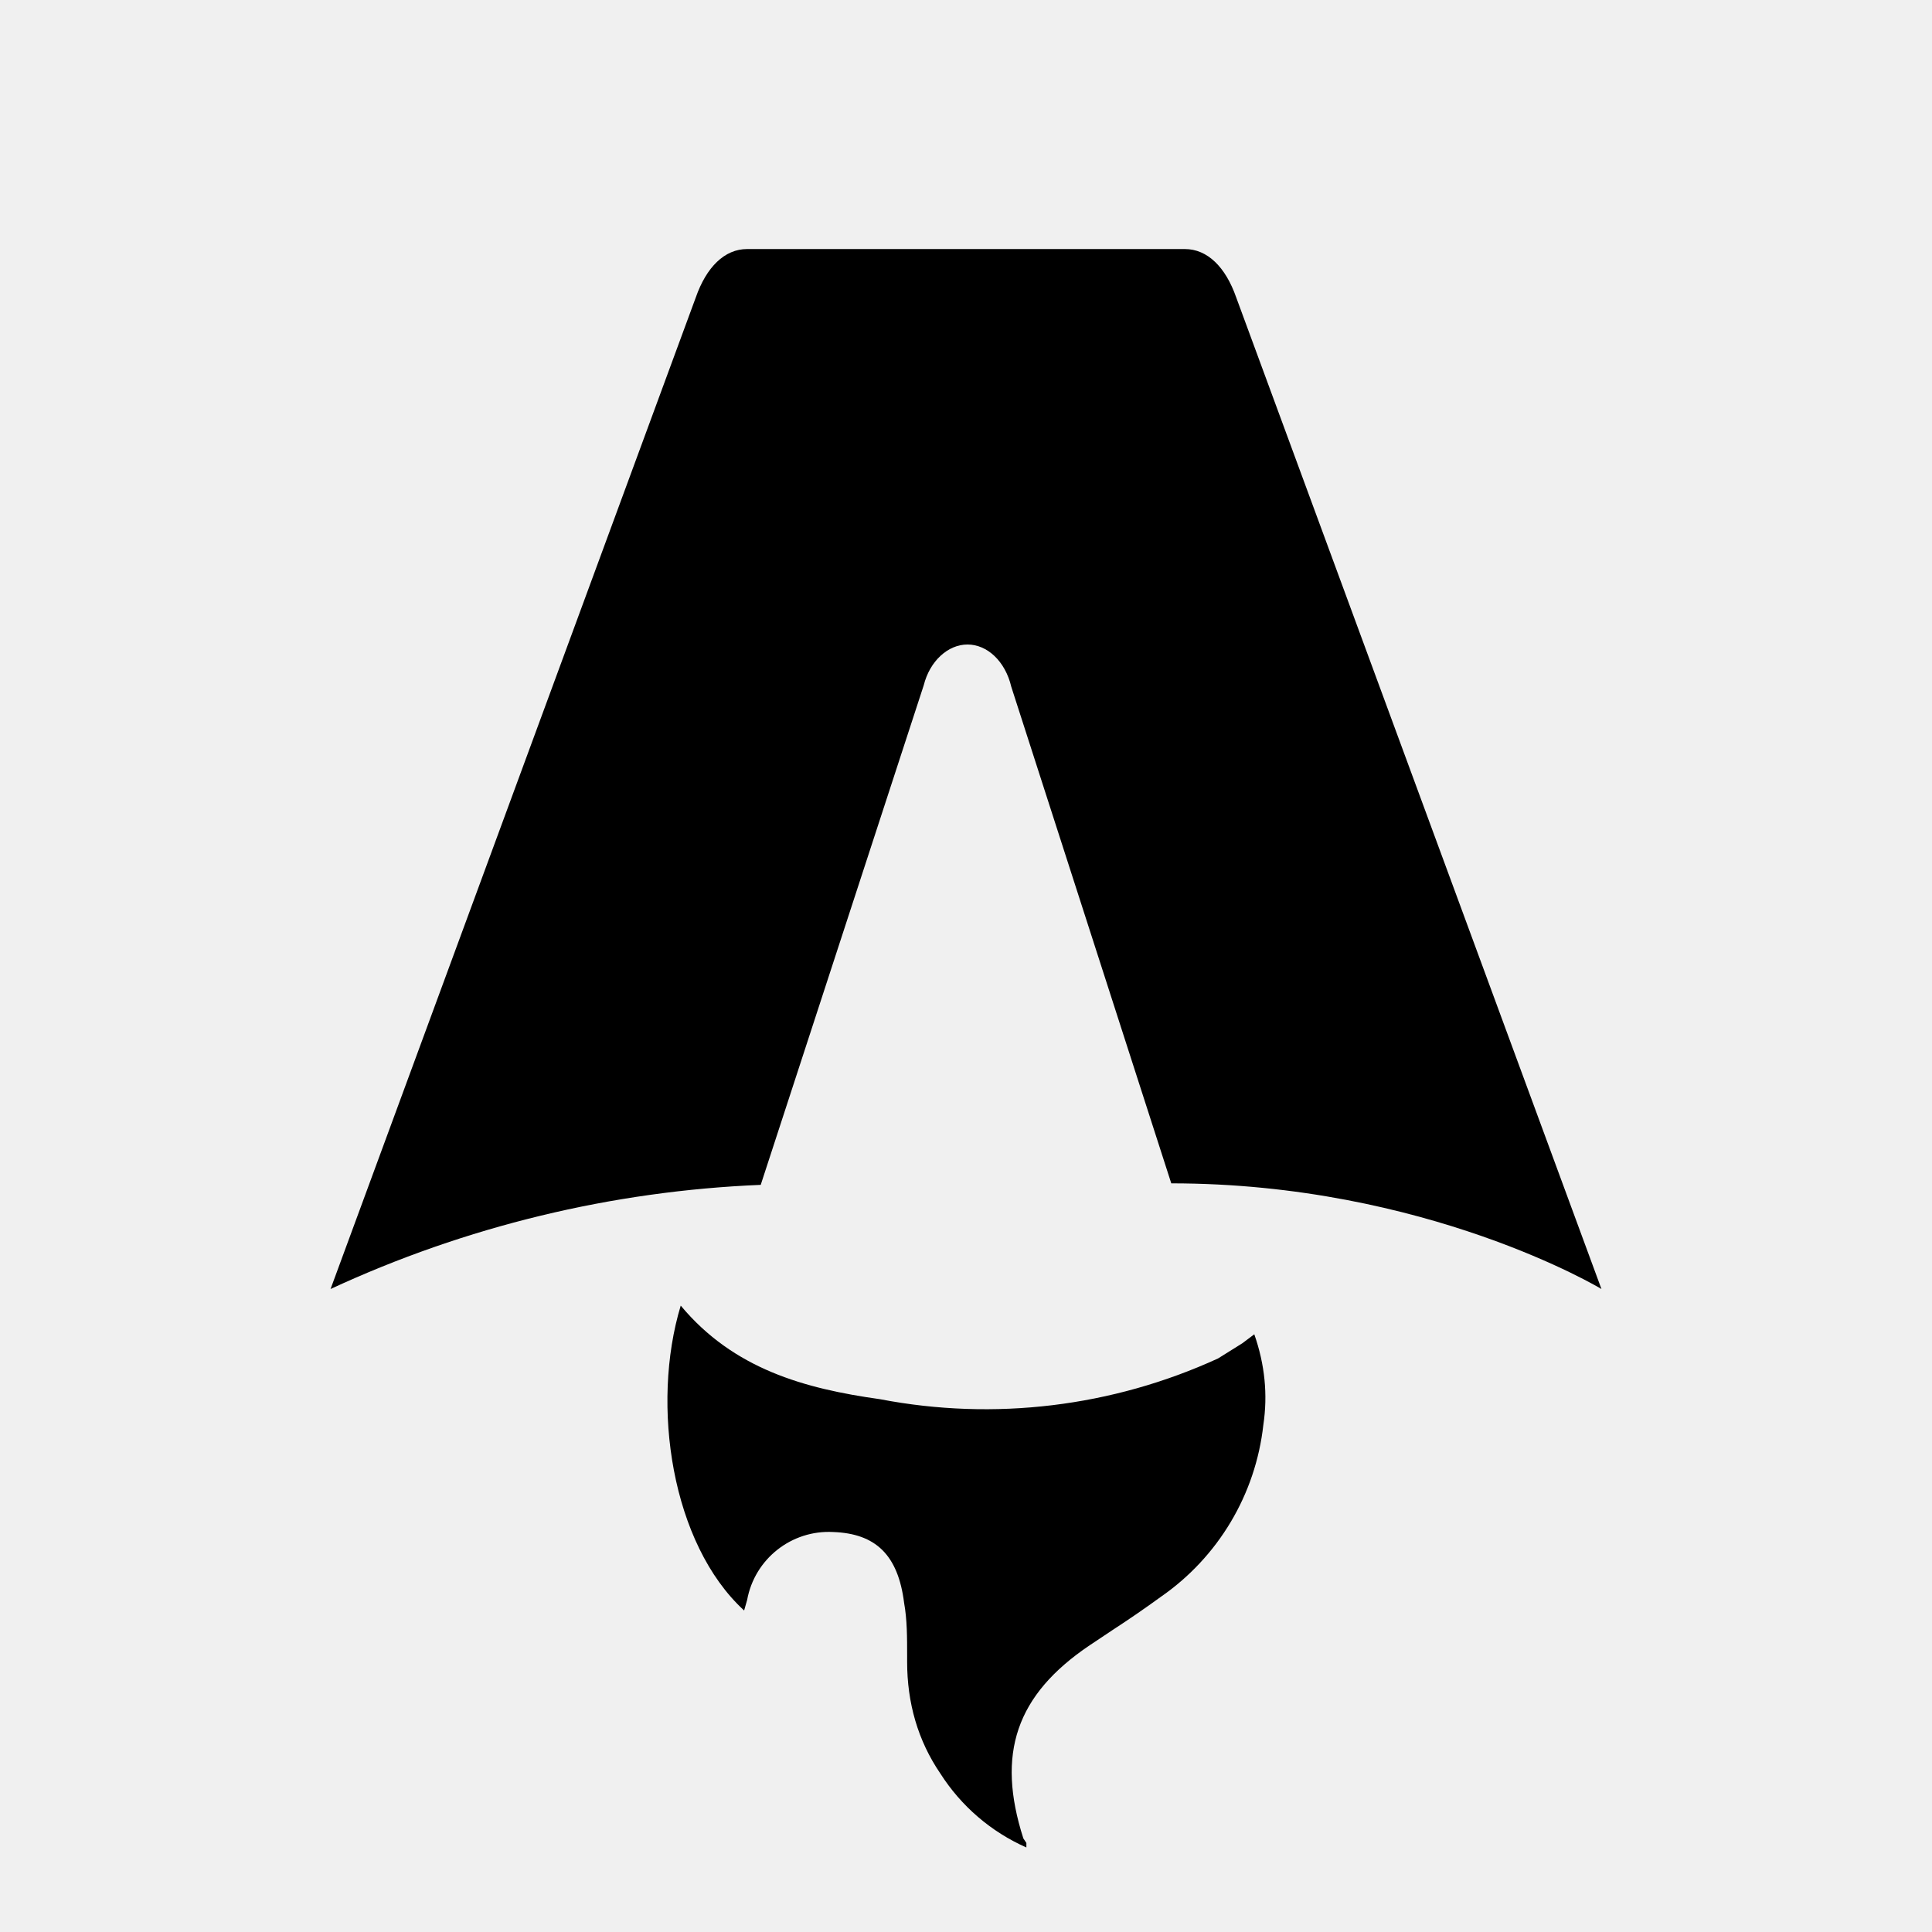
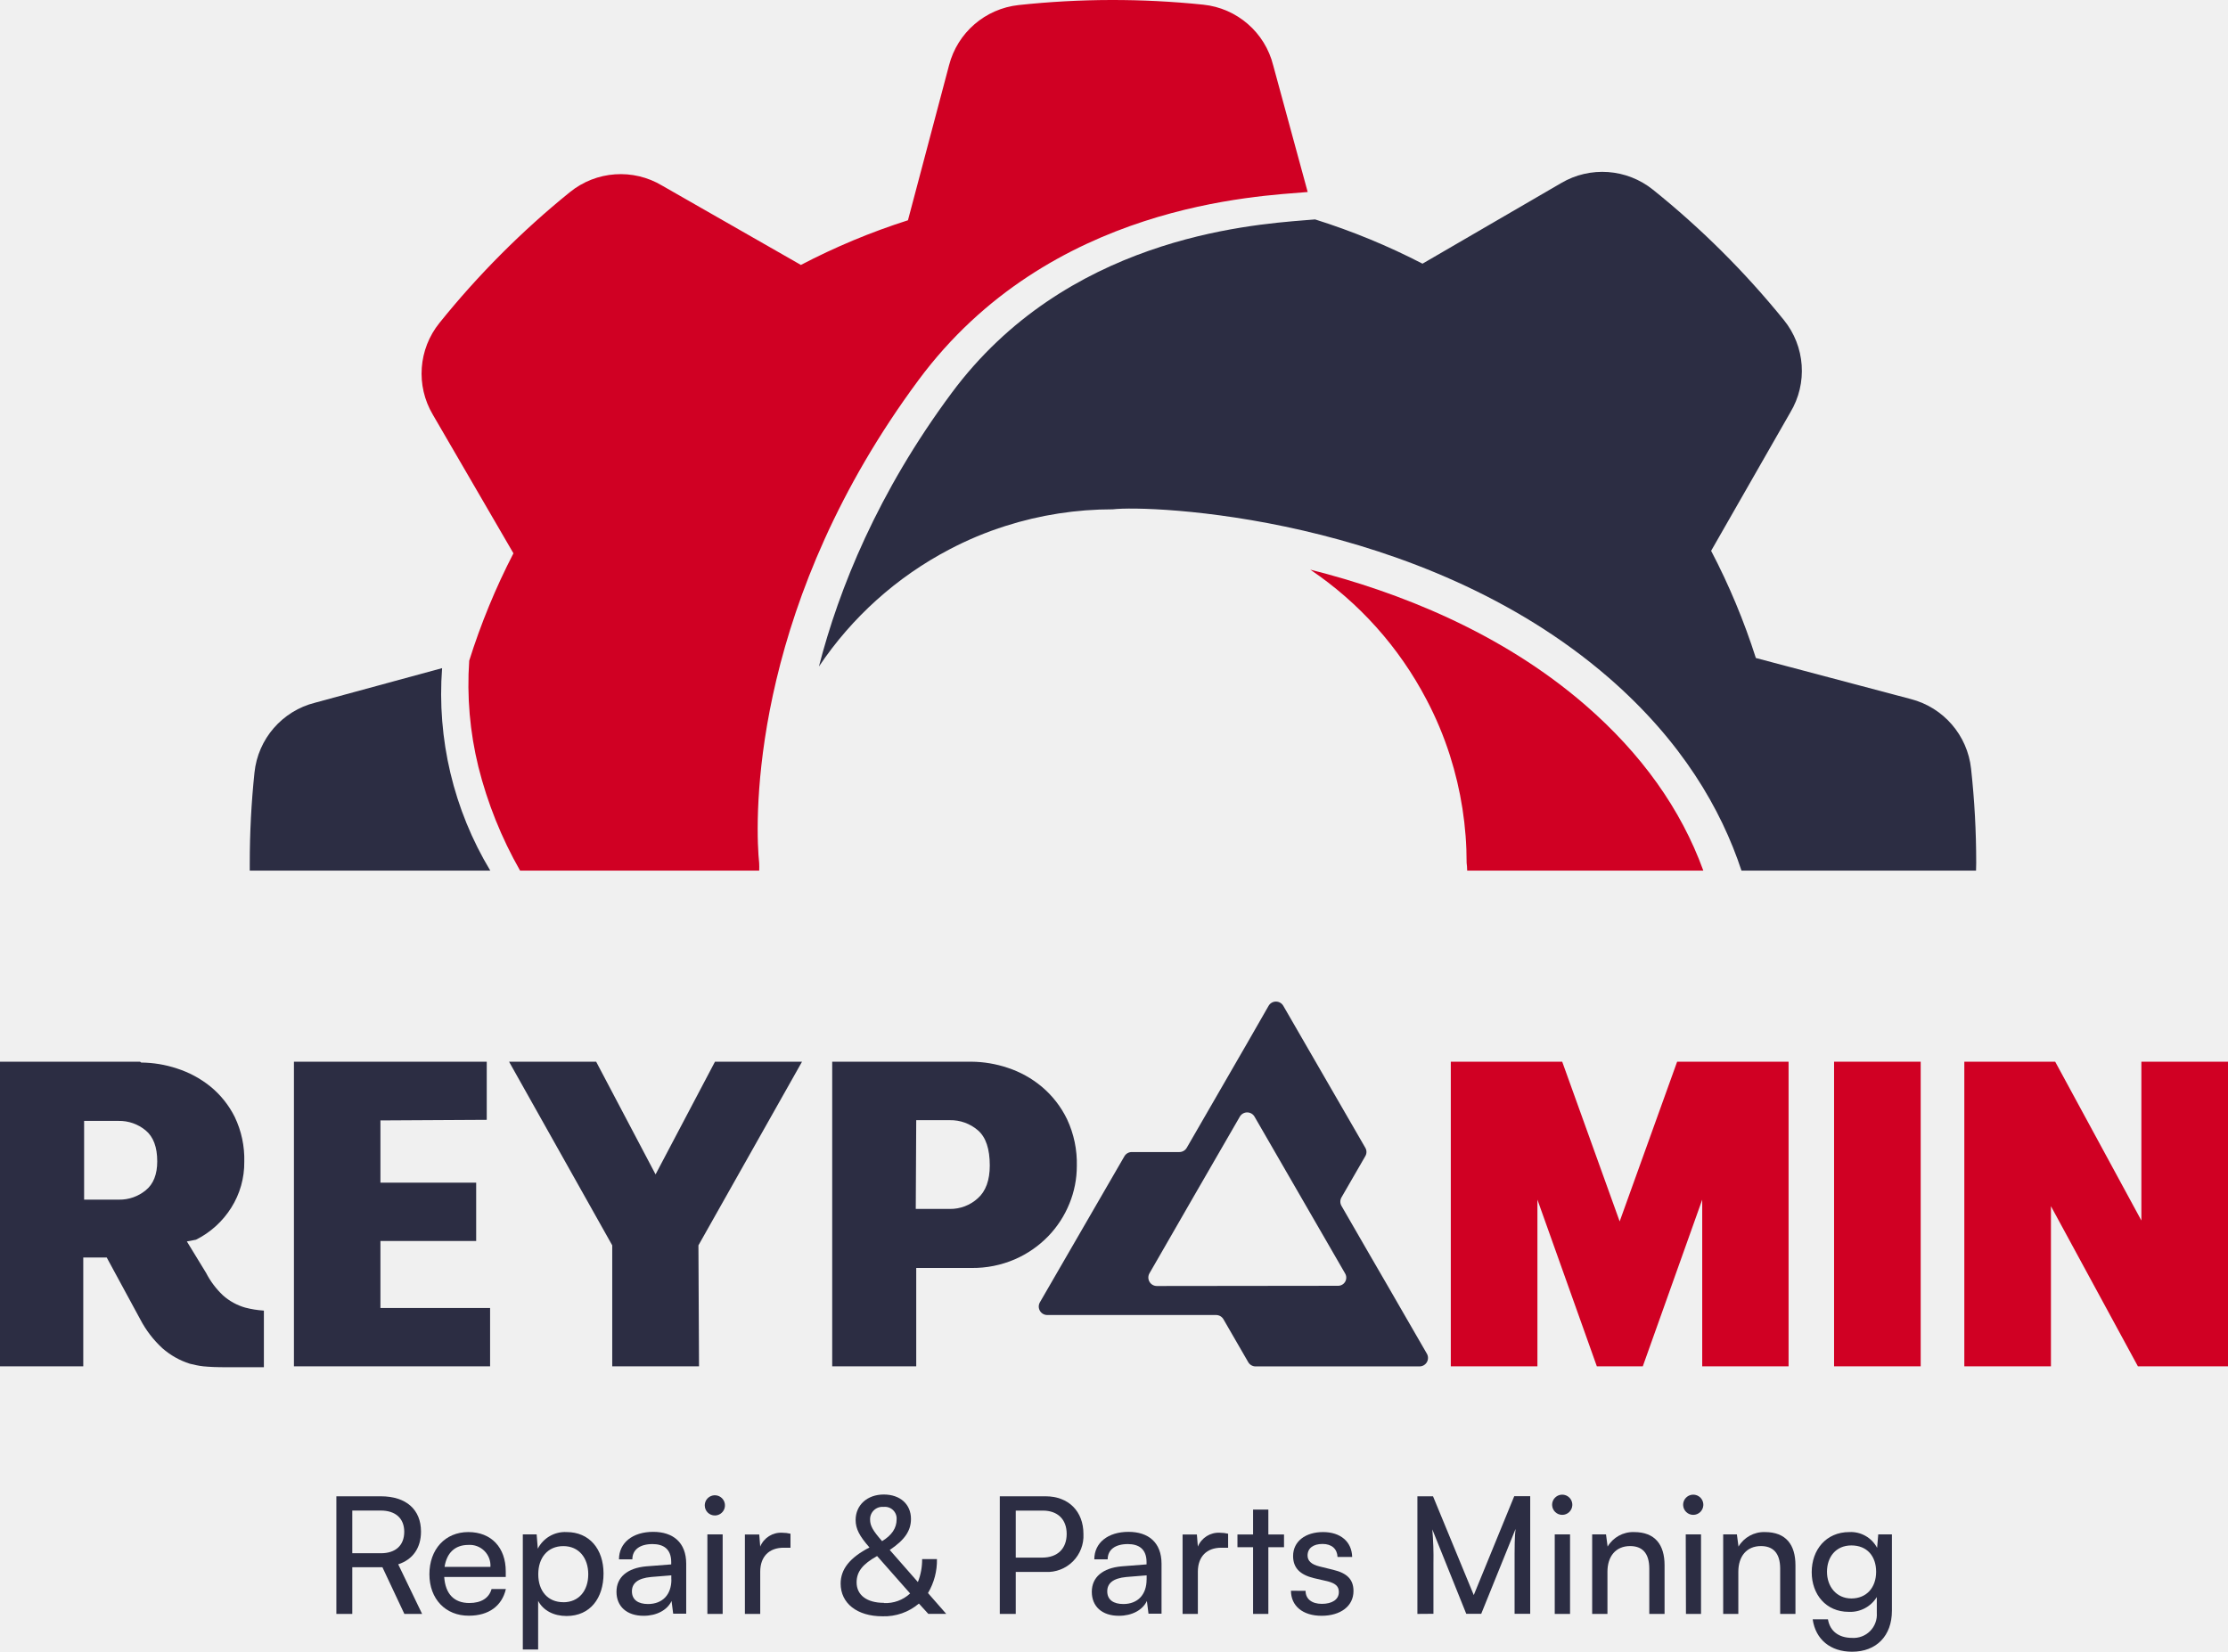
- <svg xmlns="http://www.w3.org/2000/svg" fill="none" viewBox="0 0 128 128">
-   <path d="M50.4 78.5a75.1 75.1 0 0 0-28.5 6.9l24.2-65.7c.7-2 1.9-3.2 3.4-3.2h29c1.5 0 2.7 1.2 3.4 3.2l24.2 65.7s-11.6-7-28.5-7L67 45.5c-.4-1.7-1.6-2.8-2.9-2.8-1.3 0-2.5 1.1-2.9 2.7L50.4 78.5Zm-1.1 28.2Zm-4.2-20.2c-2 6.6-.6 15.8 4.2 20.2a17.5 17.5 0 0 1 .2-.7 5.5 5.5 0 0 1 5.7-4.5c2.8.1 4.3 1.5 4.7 4.7.2 1.1.2 2.3.2 3.5v.4c0 2.7.7 5.2 2.2 7.4a13 13 0 0 0 5.7 4.9v-.3l-.2-.3c-1.8-5.6-.5-9.5 4.4-12.8l1.5-1a73 73 0 0 0 3.2-2.2 16 16 0 0 0 6.8-11.4c.3-2 .1-4-.6-6l-.8.6-1.6 1a37 37 0 0 1-22.4 2.7c-5-.7-9.7-2-13.2-6.2Z" />
-   <style>
-         path { fill: #000; }
-         @media (prefers-color-scheme: dark) {
-             path { fill: #FFF; }
-         }
-     </style>
+ <svg xmlns="http://www.w3.org/2000/svg" viewBox="0 0 524.98 389.25">
+   <defs>
+     <style>
+             .a {
+                 fill: #2c2d43;
+             }
+ 
+             .b {
+                 fill: #d00023;
+             }
+ 
+             @media (prefers-color-scheme: dark) {
+                 path {
+                     fill: #FFF;
+                 }
+             }
+ 
+         </style>
+   </defs>
+   <path class="a" d="M1017,540.44V512.72h10.46c6,0,9.48,3.14,9.48,8.32,0,3.83-1.92,6.59-5.37,7.71l5.63,11.69h-4.18l-5.17-11h-7.1v11Zm3.75-14.3h6.75c3.49,0,5.49-1.88,5.49-5.06s-2.08-5-5.53-5h-6.71Z" transform="translate(-937.74 -160.09)" />
+   <path class="a" d="M1038.92,531.09c0-5.87,3.72-9.94,9.17-9.94s8.82,3.69,8.82,9.25v1.34l-14.5,0c.27,4,2.34,6.13,5.91,6.13,2.8,0,4.64-1.15,5.25-3.3h3.37c-.92,4-4.06,6.29-8.7,6.29C1042.72,540.9,1038.92,536.91,1038.92,531.09Zm3.57-1.73h10.81a4.88,4.88,0,0,0-5.21-5.18C1044.94,524.18,1043,526.06,1042.49,529.36Z" transform="translate(-937.74 -160.09)" />
+   <path class="a" d="M1060.93,521.69h3.26l.27,3.38a7.21,7.21,0,0,1,6.79-3.92c5.36,0,8.7,4,8.7,9.78s-3.14,10-8.7,10c-3,0-5.49-1.26-6.71-3.57v11.47h-3.61Zm9.55,16c3.68,0,5.87-2.76,5.87-6.59s-2.19-6.64-5.87-6.64-5.91,2.72-5.91,6.64S1066.8,537.68,1070.48,537.68Z" transform="translate(-937.74 -160.09)" />
+   <path class="a" d="M1083,535.23c0-3.45,2.57-5.6,7-6l5.9-.46v-.53c0-3.15-1.88-4.26-4.41-4.26-3,0-4.75,1.34-4.75,3.6h-3.15c0-3.91,3.23-6.48,8.06-6.48,4.64,0,7.78,2.46,7.78,7.52v11.77h-3.07l-.38-3c-1,2.15-3.53,3.49-6.56,3.49C1085.4,540.9,1083,538.64,1083,535.23Zm12.92-2.88v-1l-4.79.39c-3.18.3-4.49,1.53-4.49,3.37,0,2,1.46,3,3.8,3C1093.87,538.1,1095.94,535.88,1095.94,532.35Z" transform="translate(-937.74 -160.09)" />
+   <path class="a" d="M1103.8,514.87a2.38,2.38,0,1,1,2.38,2.37A2.37,2.37,0,0,1,1103.8,514.87Zm.62,6.82h3.6v18.75h-3.6Z" transform="translate(-937.74 -160.09)" />
+   <path class="a" d="M1124,524.84h-1.61c-3.41,0-5.52,2.07-5.52,5.67v9.93h-3.61V521.73h3.38l.23,2.84a5.29,5.29,0,0,1,5.21-3.26,8.3,8.3,0,0,1,1.92.23Z" transform="translate(-937.74 -160.09)" />
+   <path class="a" d="M1154.26,538a12.6,12.6,0,0,1-8.58,3c-6,0-9.86-3.07-9.86-7.71,0-3.41,2.19-6.13,6.79-8.51-2.38-2.72-3.26-4.41-3.26-6.48,0-3.49,2.72-6,6.63-6s6.41,2.34,6.41,5.75c0,2.76-1.42,4.91-5,7.32l6.63,7.56a14.25,14.25,0,0,0,1-5.41h3.49a15,15,0,0,1-2.11,8l4.3,4.91h-4.22Zm-8.24-.12a8.46,8.46,0,0,0,6.17-2.26l-7.78-8.82c-3.45,1.92-4.83,3.72-4.83,6.21C1139.58,536,1142,537.83,1146,537.83Zm-.46-14.57c2.34-1.42,3.45-3.1,3.45-5.17a2.76,2.76,0,0,0-3.07-2.92,2.9,2.9,0,0,0-3.18,3C1142.76,519.66,1143.41,520.81,1145.56,523.26Z" transform="translate(-937.74 -160.09)" />
+   <path class="a" d="M1177.08,530.55v9.89h-3.76V512.72h10.78c5.44,0,8.93,3.56,8.93,8.89a8.52,8.52,0,0,1-8.93,8.94Zm0-14.46v11.08h6.21c3.72,0,5.79-2.18,5.79-5.59s-2.11-5.49-5.63-5.49Z" transform="translate(-937.74 -160.09)" />
+   <path class="a" d="M1195,535.23c0-3.45,2.57-5.6,7-6l5.9-.46v-.53c0-3.15-1.88-4.26-4.41-4.26-3,0-4.75,1.34-4.75,3.6h-3.15c0-3.91,3.22-6.48,8.06-6.48,4.64,0,7.78,2.46,7.78,7.52v11.77h-3.07l-.38-3c-1,2.15-3.53,3.49-6.56,3.49C1197.37,540.9,1195,538.64,1195,535.23Zm12.92-2.88v-1l-4.79.39c-3.18.3-4.49,1.53-4.49,3.37,0,2,1.46,3,3.8,3C1205.84,538.1,1207.91,535.88,1207.91,532.35Z" transform="translate(-937.74 -160.09)" />
+   <path class="a" d="M1227.12,524.84h-1.61c-3.41,0-5.52,2.07-5.52,5.67v9.93h-3.6V521.73h3.37l.23,2.84a5.3,5.3,0,0,1,5.21-3.26,8.3,8.3,0,0,1,1.92.23Z" transform="translate(-937.74 -160.09)" />
+   <path class="a" d="M1233,540.44V524.72h-3.68v-3H1233v-5.87h3.6v5.87h3.69v3h-3.69v15.72Z" transform="translate(-937.74 -160.09)" />
+   <path class="a" d="M1245.37,535c0,1.91,1.46,3.07,3.84,3.07s4-1,4-2.77c0-1.26-.62-2-2.57-2.53l-3.3-.76c-3.34-.81-4.91-2.46-4.91-5.22,0-3.45,2.92-5.64,7.06-5.64s6.78,2.3,6.86,5.87h-3.45c-.08-1.88-1.34-3.07-3.53-3.07s-3.53,1-3.53,2.73c0,1.26.92,2.1,2.77,2.56l3.29.81c3.19.77,4.76,2.22,4.76,5,0,3.57-3.07,5.83-7.52,5.83s-7.21-2.34-7.21-5.9Z" transform="translate(-937.74 -160.09)" />
+   <path class="a" d="M1271.72,540.44V512.72h3.68L1285,536l9.54-23.31h3.76v27.72h-3.68v-11c0-5.18,0-7.06.23-9l-8.09,20h-3.53l-8-19.9a74.44,74.44,0,0,1,.27,8.05v11.85Z" transform="translate(-937.74 -160.09)" />
+   <path class="a" d="M1303.47,514.87a2.38,2.38,0,1,1,4.75,0,2.38,2.38,0,0,1-4.75,0Zm.61,6.82h3.61v18.75h-3.61Z" transform="translate(-937.74 -160.09)" />
+   <path class="a" d="M1312.9,540.44V521.69h3.26l.38,2.88a7,7,0,0,1,6.21-3.42c5,0,7.21,3,7.21,7.83v11.46h-3.6V529.78c0-3.79-1.76-5.33-4.52-5.33-3.38,0-5.34,2.42-5.34,6.06v9.93Z" transform="translate(-937.74 -160.09)" />
+   <path class="a" d="M1334.34,514.87a2.38,2.38,0,1,1,4.75,0,2.38,2.38,0,0,1-4.75,0Zm.61,6.82h3.6v18.75H1335Z" transform="translate(-937.74 -160.09)" />
+   <path class="a" d="M1343.77,540.44V521.69H1347l.38,2.88a7,7,0,0,1,6.21-3.42c5,0,7.21,3,7.21,7.83v11.46h-3.6V529.78c0-3.79-1.77-5.33-4.53-5.33-3.37,0-5.33,2.42-5.33,6.06v9.93Z" transform="translate(-937.74 -160.09)" />
+   <path class="a" d="M1373.49,521.15a7,7,0,0,1,6.55,3.72l.27-3.18h3.22v18c0,5.9-3.64,9.66-9.39,9.66-5.1,0-8.59-2.88-9.28-7.63h3.6c.46,2.76,2.53,4.37,5.68,4.37a5.49,5.49,0,0,0,5.83-5.87v-3.76a7.34,7.34,0,0,1-6.64,3.49c-5.33,0-8.7-4.1-8.7-9.35S1368,521.15,1373.49,521.15Zm.46,15.65c3.64,0,5.86-2.61,5.86-6.29s-2.14-6.21-5.83-6.21-5.75,2.76-5.75,6.21S1370.42,536.8,1374,536.8Z" transform="translate(-937.74 -160.09)" />
+   <path class="a" d="M1403.35,365.26h-55.27c-4.76-14.43-14-30.46-31.28-45.46-44.48-38.55-108.62-40.69-116.83-39.68a83.11,83.11,0,0,0-25.32,3.93,80.78,80.78,0,0,0-13.24,5.54,83.76,83.76,0,0,0-30.71,27.58c4.74-18.39,13.87-41,31.23-64.41,26.88-36.29,69.36-39.65,83.31-40.77.91-.06,1.7-.12,2.37-.19a158.21,158.21,0,0,1,25.31,10.43l32.68-19a19.07,19.07,0,0,1,21.63,1.57,204.09,204.09,0,0,1,30.83,30.7,19,19,0,0,1,1.53,21.78l-18.66,32.62,0,0a158.11,158.11,0,0,1,10.54,25.26l36.53,9.68a19.07,19.07,0,0,1,14.18,16.41,203.32,203.32,0,0,1,1.21,22.2C1403.36,364.06,1403.36,364.67,1403.35,365.26Z" transform="translate(-937.74 -160.09)" />
+   <path class="b" d="M1116.63,365.26h-56.35a96.74,96.74,0,0,1-9.82-24.46,81.4,81.4,0,0,1-2.16-25,158.72,158.72,0,0,1,10.42-25.31l-19-32.69a19,19,0,0,1,1.58-21.62A204.52,204.52,0,0,1,1072,205.39a19,19,0,0,1,21.79-1.54l32.62,18.65,0,.05A158.15,158.15,0,0,1,1151.68,212l9.68-36.52a19.06,19.06,0,0,1,16.41-14.2,207.13,207.13,0,0,1,43.49-.09,19,19,0,0,1,16.49,14.33l5.34,19.62,2.78,10.2c-11.5,1-60.84,2.64-91.73,44.36-38.1,51.44-38.53,99.28-37.68,111.9.06.75.11,1.37.16,1.87S1116.63,364.67,1116.63,365.26Z" transform="translate(-937.74 -160.09)" />
+   <path class="a" d="M1053.27,365.26H996.59c0-.59,0-1.2,0-1.79a204.71,204.71,0,0,1,1.11-21.29A19,19,0,0,1,1012,325.69l29.91-8.14a80.74,80.74,0,0,0,11.35,47.71Z" transform="translate(-937.74 -160.09)" />
+   <path class="b" d="M1339.09,365.26h-55.64c0-.75-.08-1.35-.13-1.79a83.16,83.16,0,0,0-3.93-25.32,80.72,80.72,0,0,0-5.55-13.23,83.71,83.71,0,0,0-27.36-30.58c20.79,5.23,45,14.78,64.77,31.88Q1331.17,343.49,1339.09,365.26Z" transform="translate(-937.74 -160.09)" />
+   <path class="a" d="M971,410.5a27.52,27.52,0,0,1,8.41,1.39,24.46,24.46,0,0,1,7.84,4.2,21.83,21.83,0,0,1,5.8,7.23,23,23,0,0,1,2.25,10.57,19.87,19.87,0,0,1-3.07,10.82,20.8,20.8,0,0,1-8.31,7.54l-2.15.41,4.51,7.38a19.77,19.77,0,0,0,4,5.33,13.44,13.44,0,0,0,5.23,2.88,23.37,23.37,0,0,0,4.41.71V482.3h-8.21c-1.5,0-2.73,0-3.69-.05s-1.74-.09-2.36-.16a15.32,15.32,0,0,1-1.64-.26l-1.54-.35a18.1,18.1,0,0,1-6.46-3.64,24.86,24.86,0,0,1-5.23-6.82l-7.9-14.57h-5.53v25.64H937.74V410.3h33Zm-13.44,32.31h8.21a9.7,9.7,0,0,0,6.3-2.2c1.82-1.47,2.72-3.75,2.72-6.83,0-3.34-.9-5.77-2.72-7.28a9.72,9.72,0,0,0-6.41-2.25h-8.1Z" transform="translate(-937.74 -160.09)" />
+   <path class="a" d="M1027.38,424.14v14.67h22.56v13.74h-22.56v15.8h25.84v13.74H1007V410.3h45.43V424Z" transform="translate(-937.74 -160.09)" />
+   <path class="a" d="M1102.45,482.09H1082V453.58l-24.31-43.28h20.52l14,26.56,14-26.56h20.51l-24.41,43.28Z" transform="translate(-937.74 -160.09)" />
+   <path class="a" d="M1166.65,410.3a27.61,27.61,0,0,1,8.51,1.43,24.33,24.33,0,0,1,8.06,4.47,23.21,23.21,0,0,1,5.94,7.64,24.48,24.48,0,0,1,2.31,11.07,23.34,23.34,0,0,1-1.74,8.82,24,24,0,0,1-5,7.7,24.53,24.53,0,0,1-7.84,5.43,25,25,0,0,1-10.26,2.05h-13v23.18h-19.8V410.3ZM1153.52,445h8a9.61,9.61,0,0,0,6.62-2.51q2.82-2.51,2.82-7.74,0-5.85-2.77-8.26a9.86,9.86,0,0,0-6.67-2.41h-7.89Z" transform="translate(-937.74 -160.09)" />
+   <path class="b" d="M1338.83,482.09V442.81l-14,39.28H1314l-14-39.28v39.28h-20.41V410.3h26.25l13.54,37.64,13.54-37.64h26.26v71.79Z" transform="translate(-937.74 -160.09)" />
+   <path class="b" d="M1369.9,482.09V410.3h20.41v71.79Z" transform="translate(-937.74 -160.09)" />
+   <path class="b" d="M1441.49,482.09,1421,444.35v37.74h-20.41V410.3H1422l20.31,37.43V410.3h20.41v71.79Z" transform="translate(-937.74 -160.09)" />
+   <path class="a" d="M1268.69,470h0l-4.24-7.35-4.06-7-6.56-11.37a2,2,0,0,1,0-2l5.63-9.75a1.93,1.93,0,0,0,0-1.92l-19.35-33.5a2,2,0,0,0-3.44,0l-5,8.72-14.3,24.76a2,2,0,0,1-1.72,1H1204.4a2,2,0,0,0-1.72,1L1182.77,467a2,2,0,0,0,1.73,3h39.8a2,2,0,0,1,1.72,1l5.84,10.11a2,2,0,0,0,1.72,1h38.65a2,2,0,0,0,1.72-3Zm-58.38-6.84a2,2,0,0,1-1.72-3l2.63-4.56,8-13.9,10.67-18.47a2,2,0,0,1,3.44,0l21.37,37a1.92,1.92,0,0,1-1.67,2.88Z" transform="translate(-937.74 -160.09)" />
</svg>
